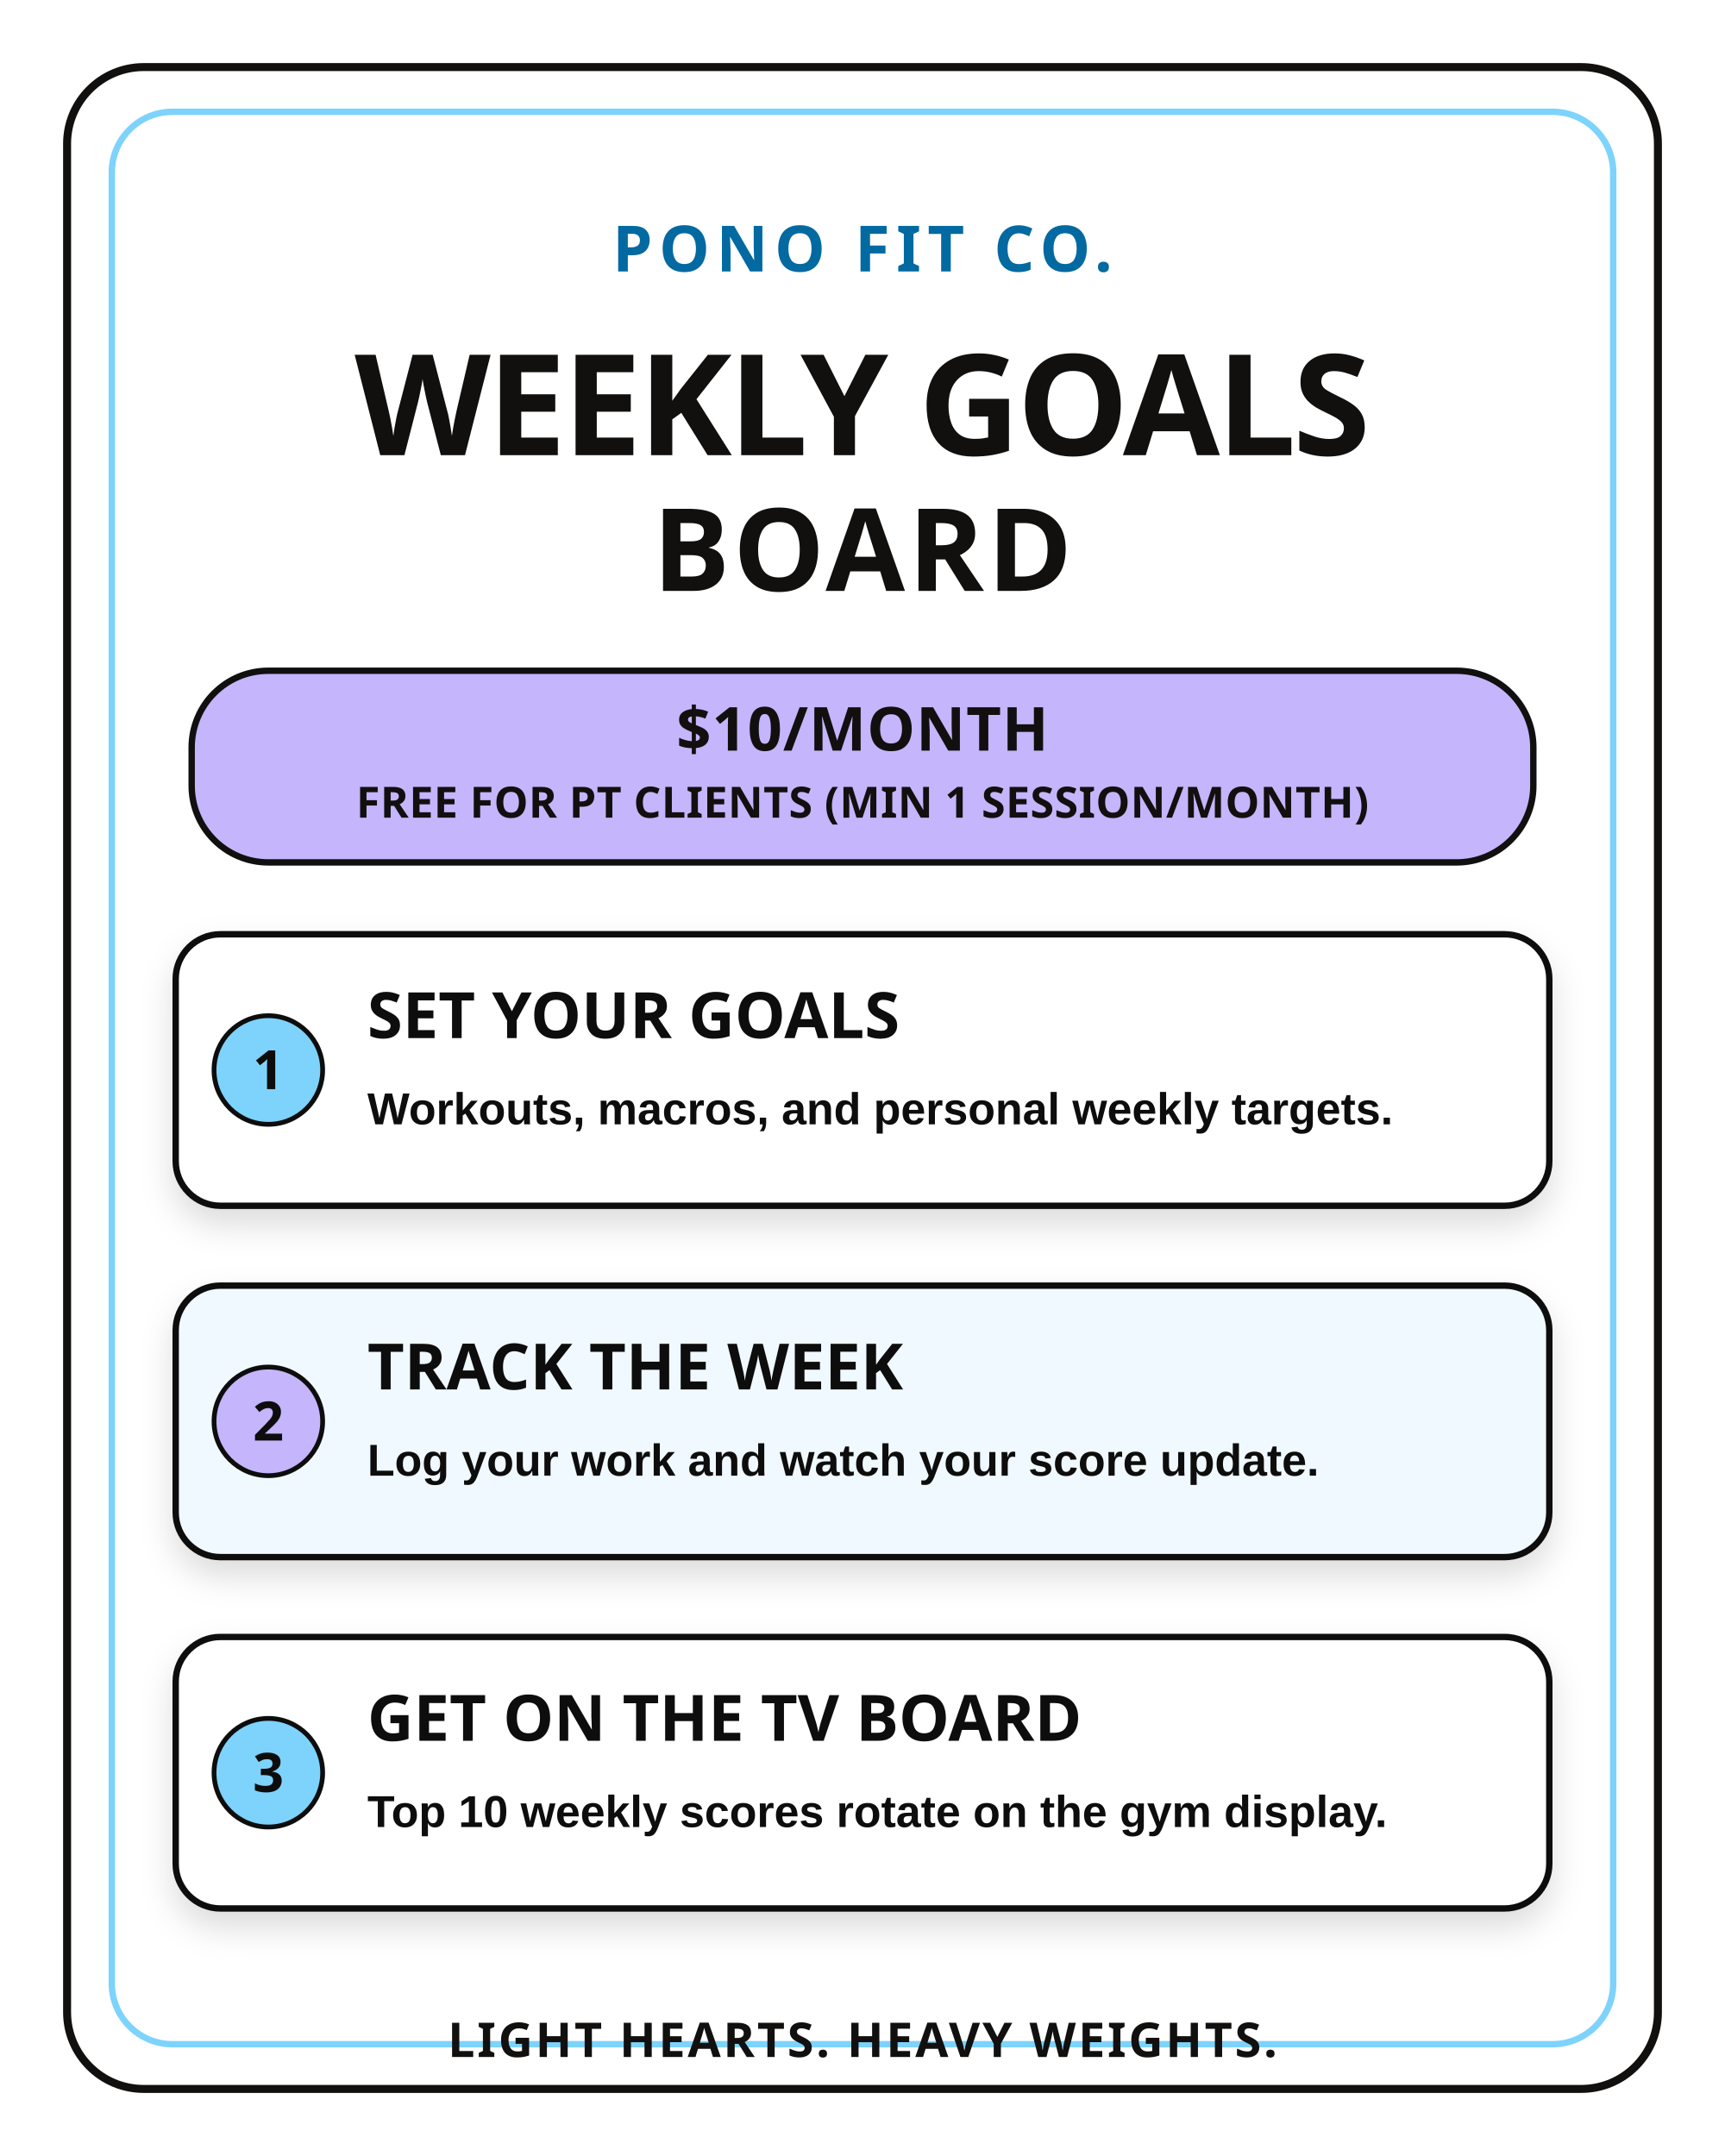
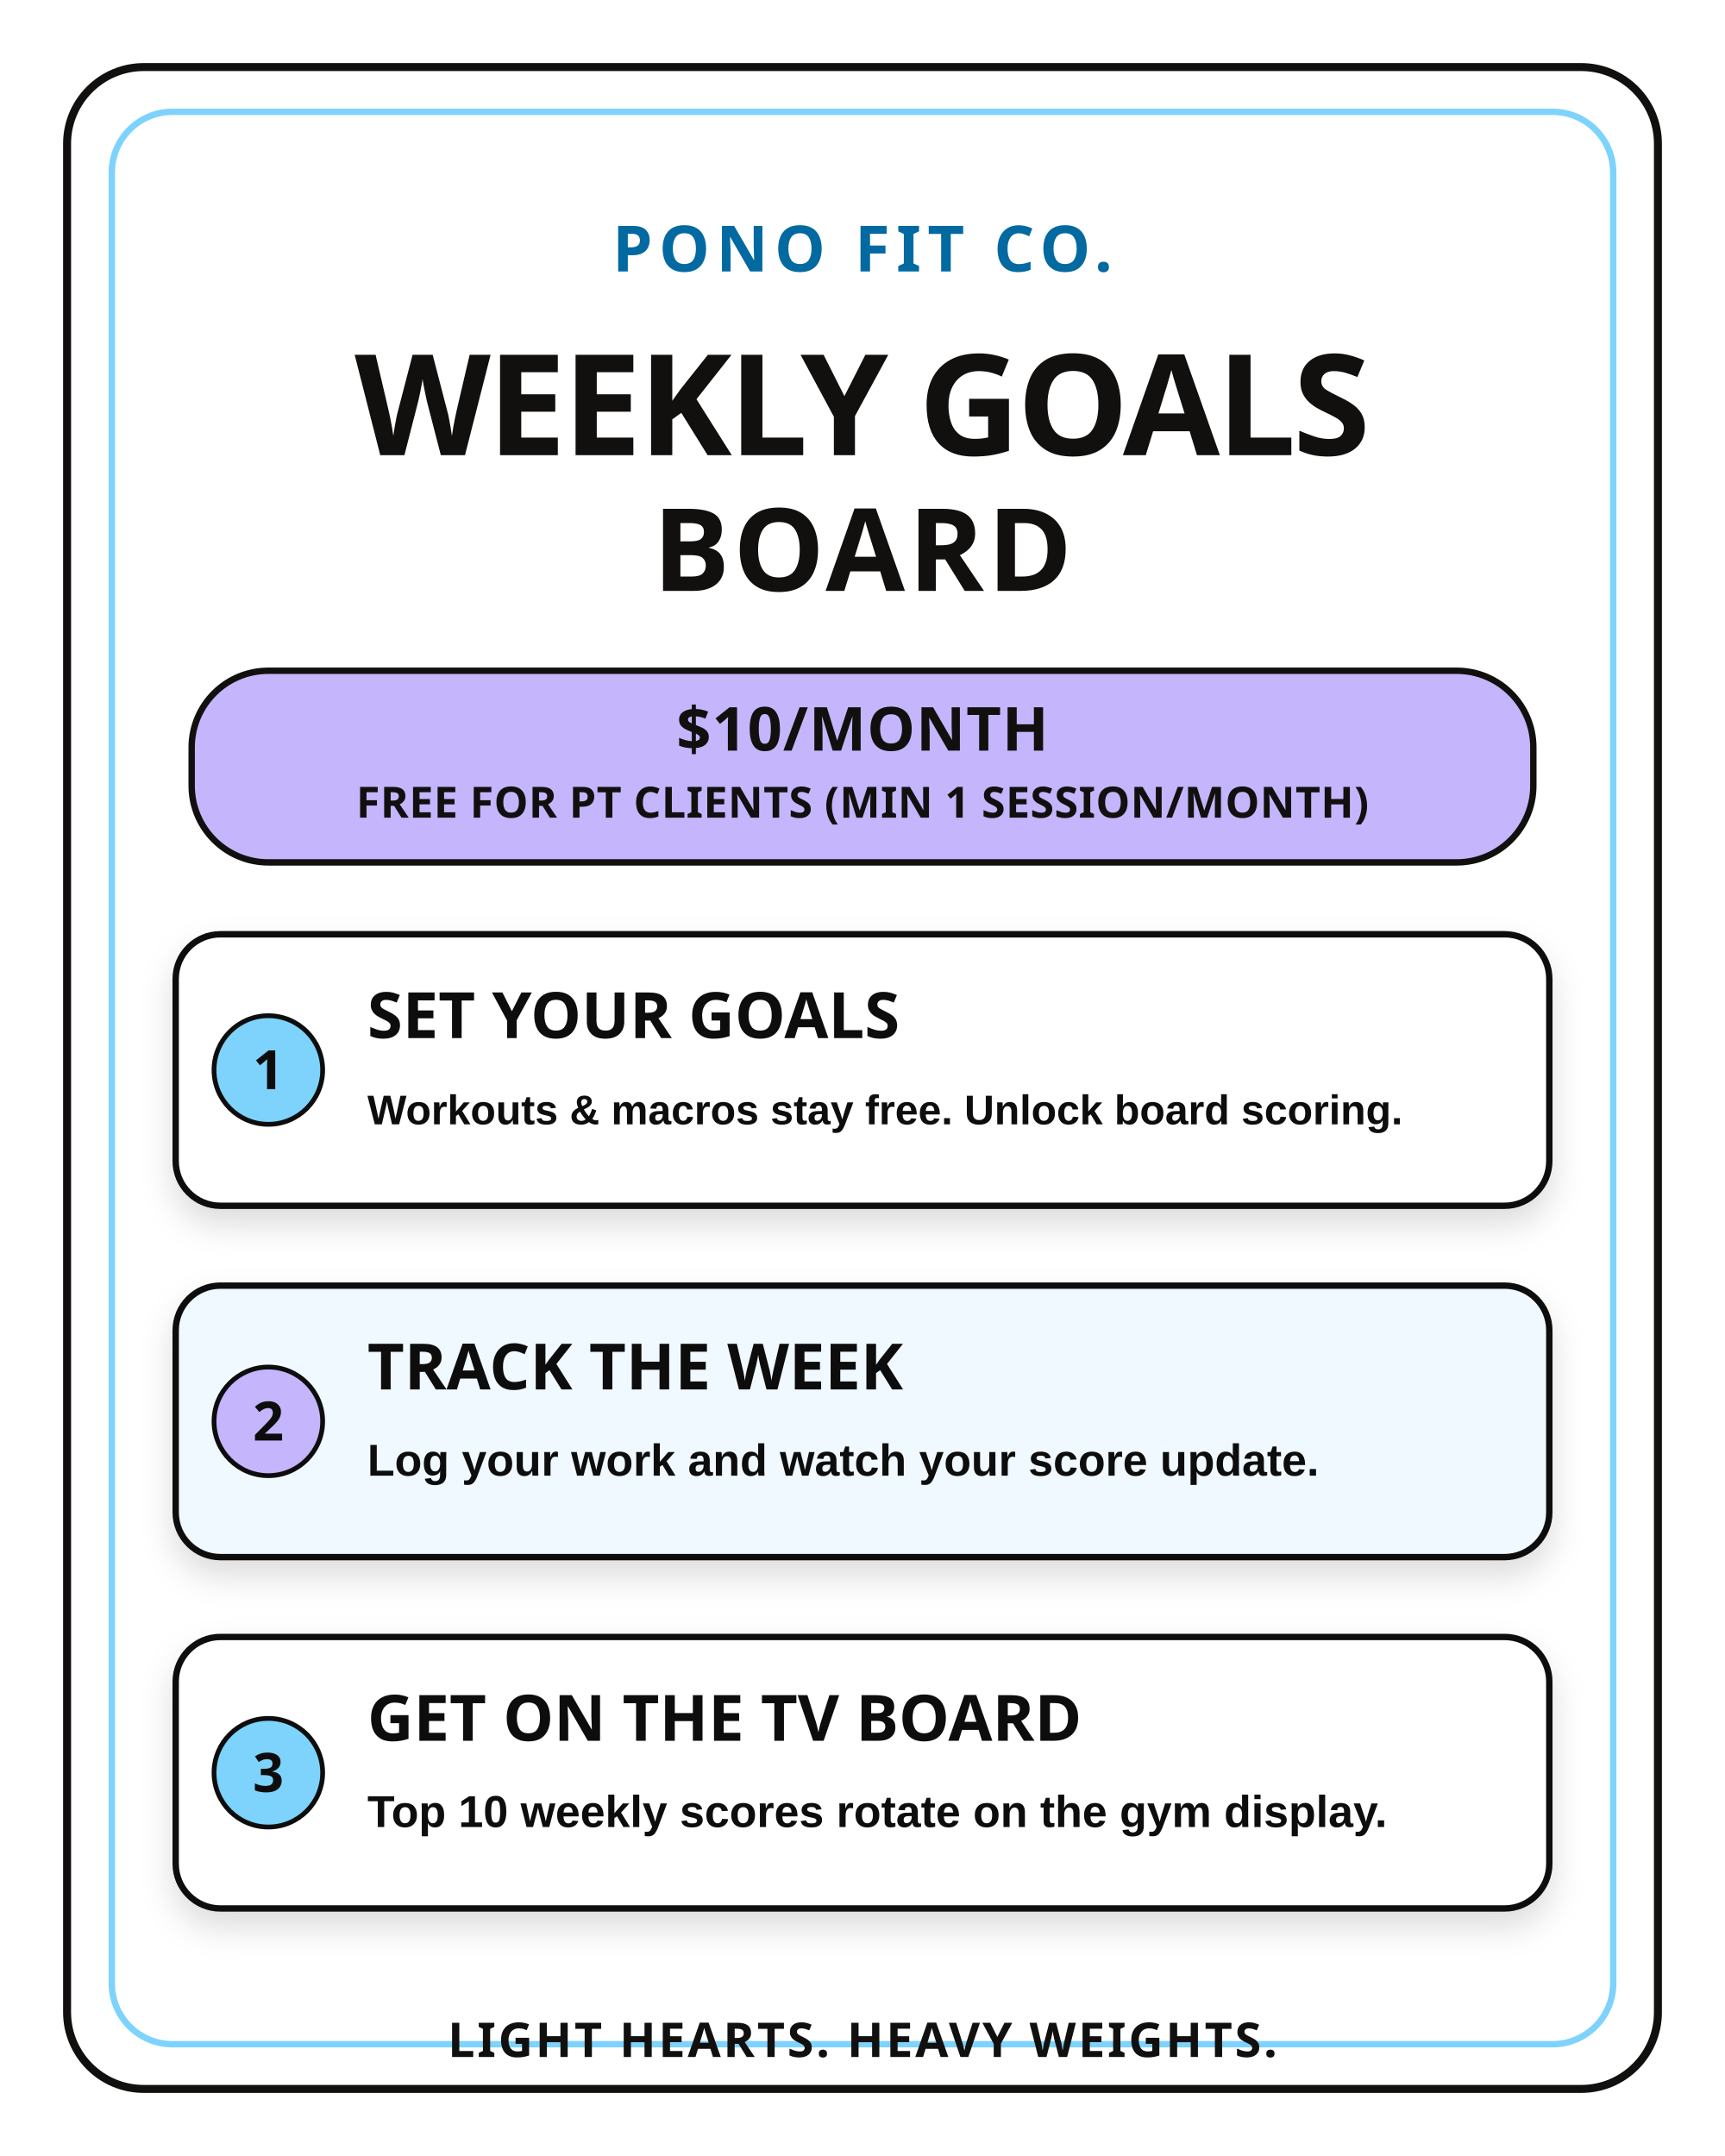
<svg xmlns="http://www.w3.org/2000/svg" width="1080" height="1350" viewBox="0 0 1080 1350" role="img" aria-labelledby="title desc">
  <defs>
    <filter id="shadow" x="-20%" y="-20%" width="140%" height="140%">
      <feDropShadow dx="0" dy="10" stdDeviation="10" flood-color="#000000" flood-opacity="0.14" />
    </filter>
  </defs>
  <rect width="1080" height="1350" fill="#ffffff" />
  <rect x="42" y="42" width="996" height="1266" rx="48" fill="none" stroke="#11100f" stroke-width="5" />
  <rect x="70" y="70" width="940" height="1210" rx="38" fill="none" stroke="#7dd3fc" stroke-width="4" />
  <text x="540" y="170" text-anchor="middle" fill="#0369a1" font-family="Arial Black, Impact, sans-serif" font-size="40" font-weight="900" letter-spacing="4">
    PONO FIT CO.
  </text>
  <text x="540" y="285" text-anchor="middle" fill="#11100f" font-family="Arial Black, Impact, sans-serif" font-size="88" font-weight="900" letter-spacing="-2">
    WEEKLY GOALS
  </text>
  <text x="540" y="370" text-anchor="middle" fill="#11100f" font-family="Arial Black, Impact, sans-serif" font-size="72" font-weight="900" letter-spacing="2">
    BOARD
  </text>
  <rect x="120" y="420" width="840" height="120" rx="48" fill="#c4b5fd" stroke="#11100f" stroke-width="4" />
  <text x="540" y="470" text-anchor="middle" fill="#11100f" font-family="Arial Black, Impact, sans-serif" font-size="38" font-weight="900" letter-spacing="0.5">
    $10/MONTH
  </text>
  <text x="540" y="512" text-anchor="middle" fill="#11100f" font-family="Arial Black, Impact, sans-serif" font-size="27" font-weight="900" letter-spacing="0.25">
    FREE FOR PT CLIENTS (MIN 1 SESSION/MONTH)
  </text>
  <g filter="url(#shadow)">
    <rect x="110" y="585" width="860" height="170" rx="28" fill="#ffffff" stroke="#11100f" stroke-width="4" />
    <circle cx="168" cy="670" r="34" fill="#7dd3fc" stroke="#11100f" stroke-width="3" />
    <text x="168" y="682" text-anchor="middle" fill="#11100f" font-family="Arial Black, Impact, sans-serif" font-size="34" font-weight="900">1</text>
    <text x="230" y="650" fill="#11100f" font-family="Arial Black, Impact, sans-serif" font-size="40" font-weight="900">SET YOUR GOALS</text>
-     <text x="230" y="704" fill="#11100f" font-family="Arial, Helvetica, sans-serif" font-size="28" font-weight="700">Workouts, macros, and personal weekly targets.</text>
+     <text x="230" y="704" fill="#11100f" font-family="Arial, Helvetica, sans-serif" font-size="26" font-weight="700">Workouts &amp; macros stay free. Unlock board scoring.</text>
  </g>
  <g filter="url(#shadow)">
    <rect x="110" y="805" width="860" height="170" rx="28" fill="#f0f9ff" stroke="#11100f" stroke-width="4" />
    <circle cx="168" cy="890" r="34" fill="#c4b5fd" stroke="#11100f" stroke-width="3" />
    <text x="168" y="902" text-anchor="middle" fill="#11100f" font-family="Arial Black, Impact, sans-serif" font-size="34" font-weight="900">2</text>
    <text x="230" y="870" fill="#11100f" font-family="Arial Black, Impact, sans-serif" font-size="40" font-weight="900">TRACK THE WEEK</text>
    <text x="230" y="924" fill="#11100f" font-family="Arial, Helvetica, sans-serif" font-size="28" font-weight="700">Log your work and watch your score update.</text>
  </g>
  <g filter="url(#shadow)">
    <rect x="110" y="1025" width="860" height="170" rx="28" fill="#ffffff" stroke="#11100f" stroke-width="4" />
    <circle cx="168" cy="1110" r="34" fill="#7dd3fc" stroke="#11100f" stroke-width="3" />
    <text x="168" y="1122" text-anchor="middle" fill="#11100f" font-family="Arial Black, Impact, sans-serif" font-size="34" font-weight="900">3</text>
    <text x="230" y="1090" fill="#11100f" font-family="Arial Black, Impact, sans-serif" font-size="40" font-weight="900">GET ON THE TV BOARD</text>
    <text x="230" y="1144" fill="#11100f" font-family="Arial, Helvetica, sans-serif" font-size="28" font-weight="700">Top 10 weekly scores rotate on the gym display.</text>
  </g>
  <text x="540" y="1288" text-anchor="middle" fill="#11100f" font-family="Arial Black, Impact, sans-serif" font-size="30" font-weight="900" letter-spacing="1.5">
    LIGHT HEARTS. HEAVY WEIGHTS.
  </text>
</svg>
